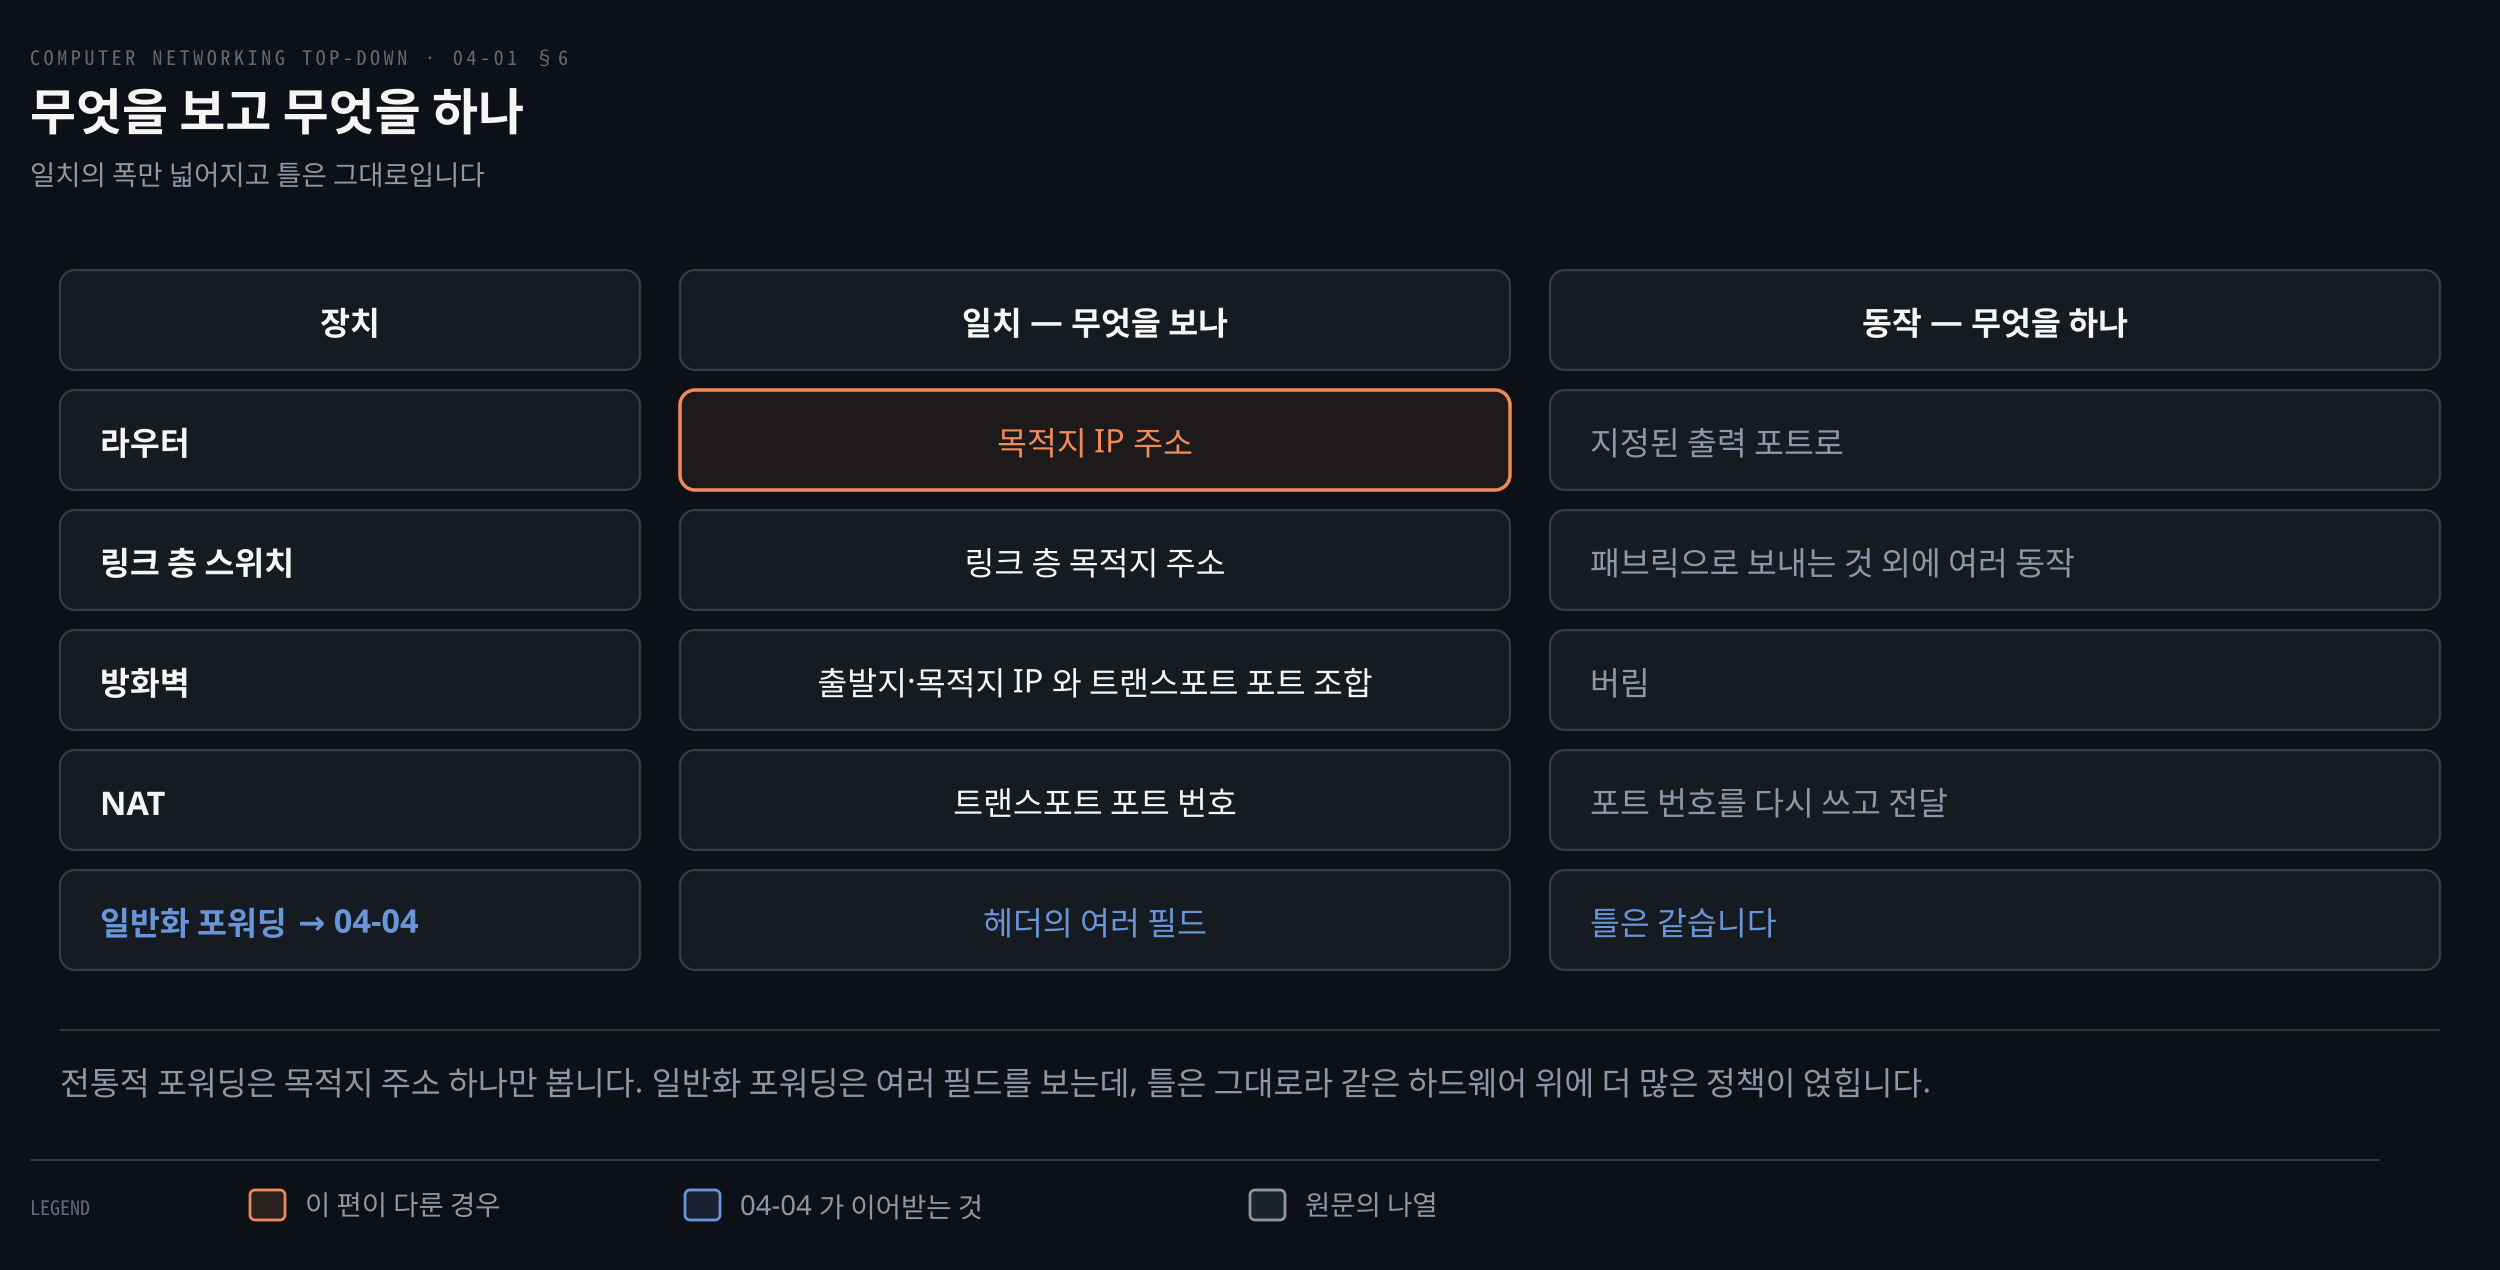
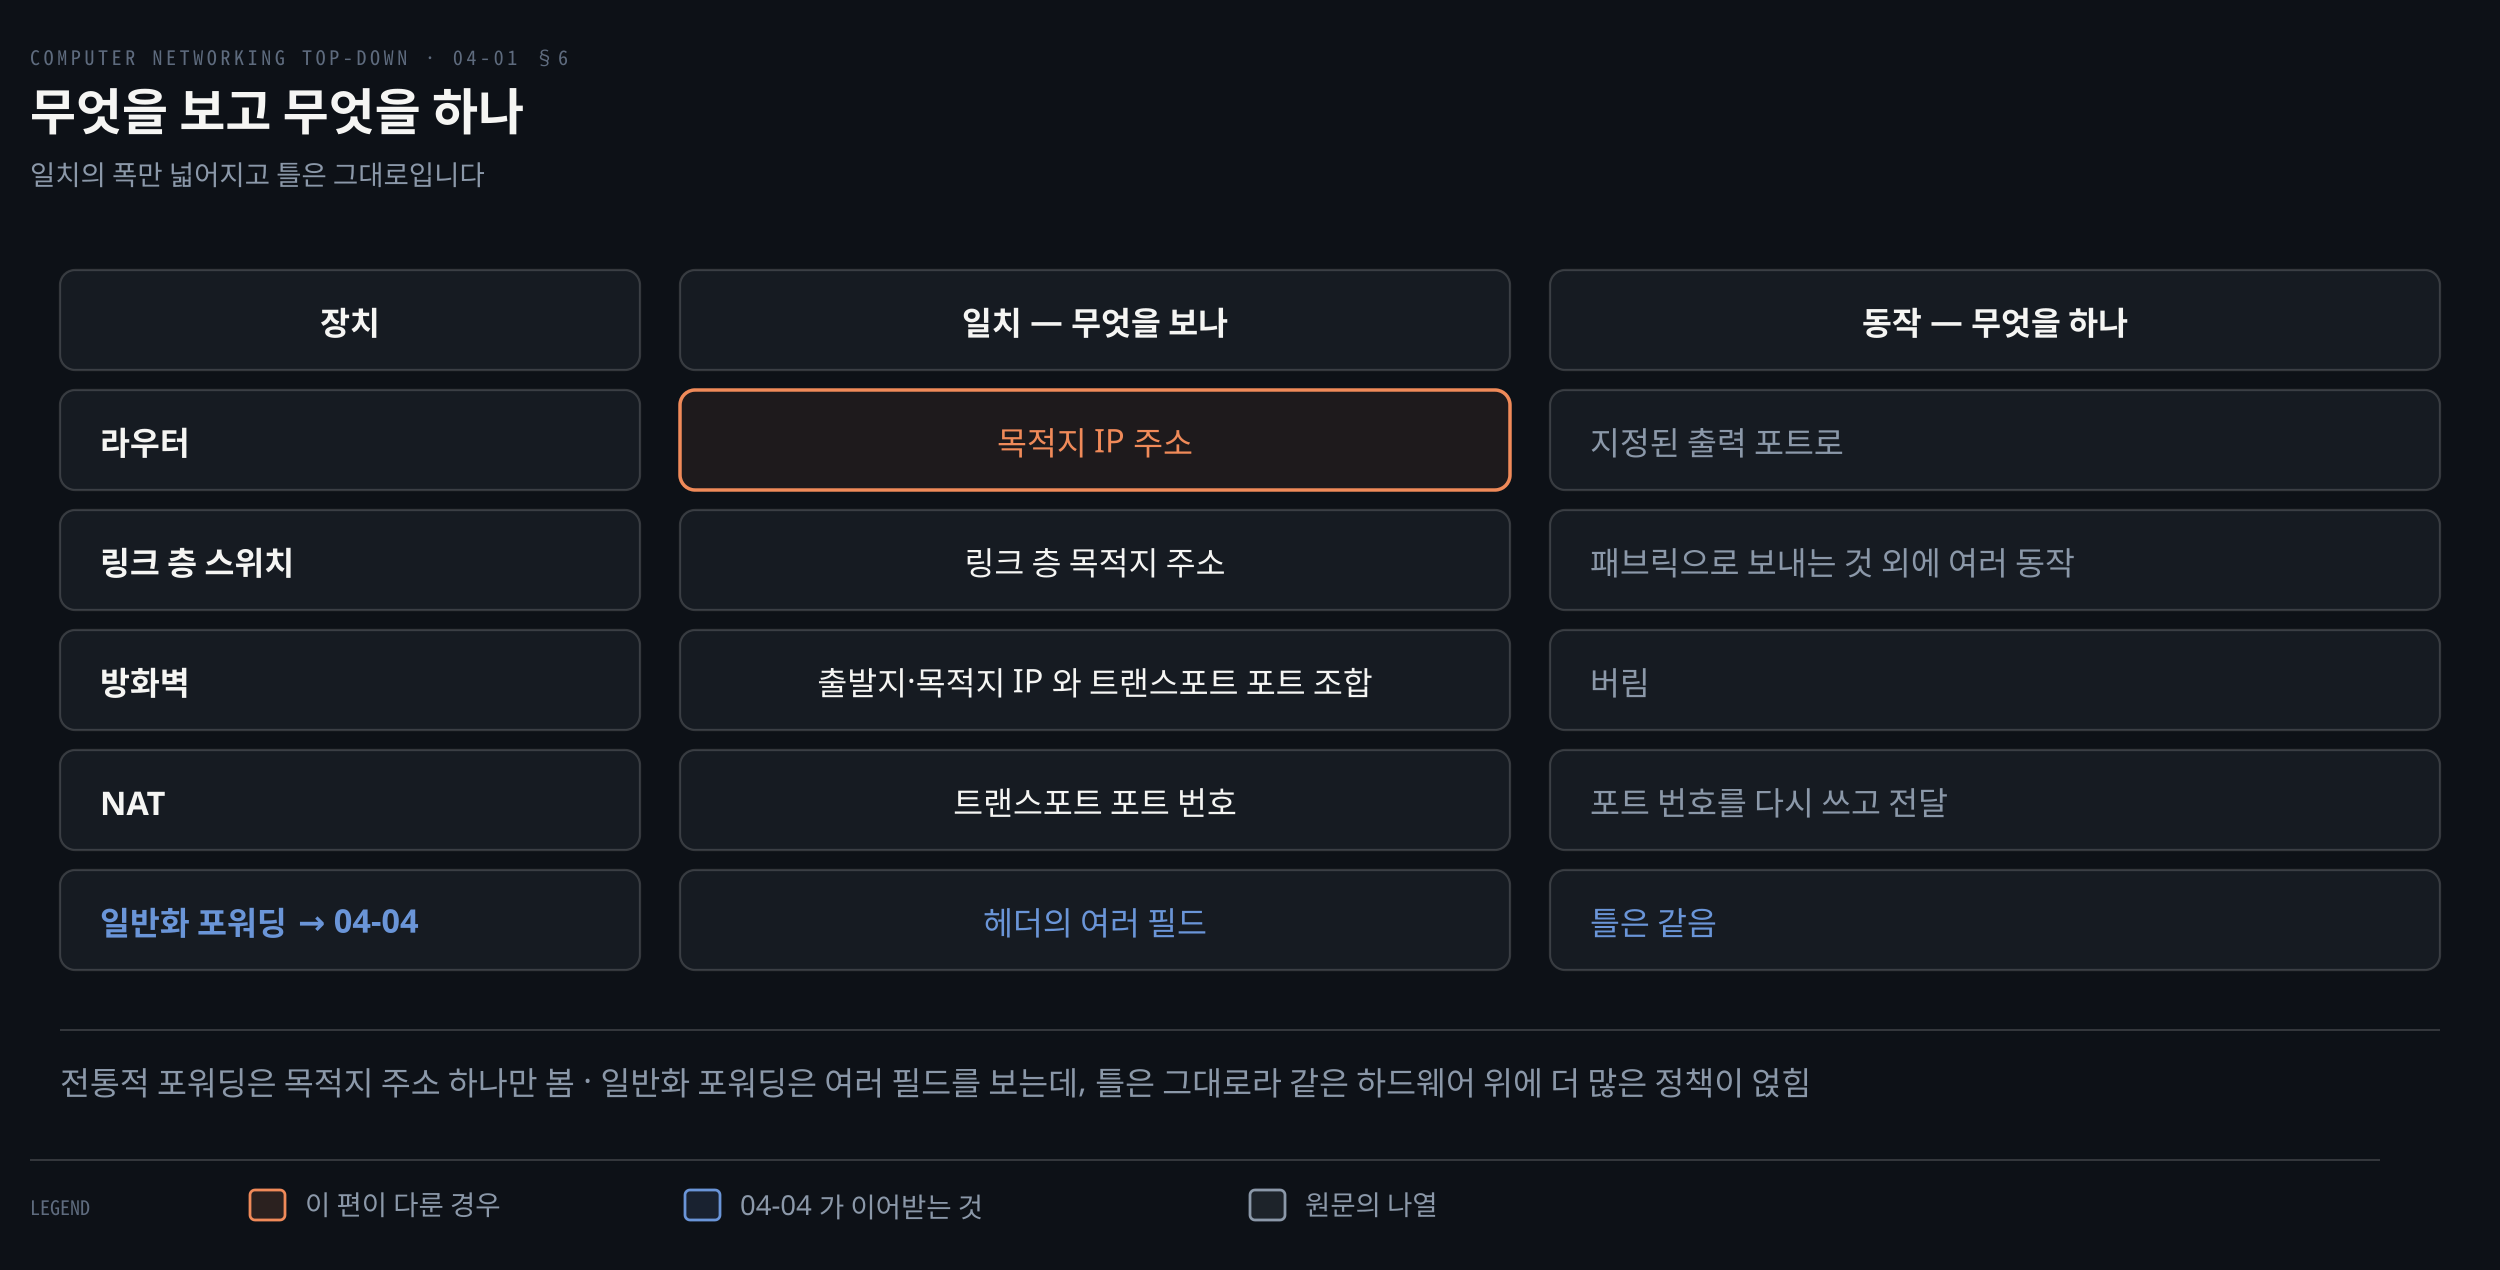
<svg xmlns="http://www.w3.org/2000/svg" viewBox="0 0 1000 508" width="100%" role="img" aria-labelledby="dt dd">
  <defs>
    <marker id="ar" viewBox="0 0 8 8" refX="7" refY="4" markerWidth="6.5" markerHeight="6.5" orient="auto">
      <path d="M0 0 L8 4 L0 8 z" fill="#8B98A9" />
    </marker>
    <marker id="ok" viewBox="0 0 8 8" refX="7" refY="4" markerWidth="6.5" markerHeight="6.5" orient="auto">
      <path d="M0 0 L8 4 L0 8 z" fill="#3FB98C" />
    </marker>
    <marker id="warn" viewBox="0 0 8 8" refX="7" refY="4" markerWidth="6.5" markerHeight="6.5" orient="auto">
      <path d="M0 0 L8 4 L0 8 z" fill="#E3B341" />
    </marker>
    <marker id="bad" viewBox="0 0 8 8" refX="7" refY="4" markerWidth="6.5" markerHeight="6.5" orient="auto">
      <path d="M0 0 L8 4 L0 8 z" fill="#F0616D" />
    </marker>
    <marker id="info" viewBox="0 0 8 8" refX="7" refY="4" markerWidth="6.5" markerHeight="6.5" orient="auto">
      <path d="M0 0 L8 4 L0 8 z" fill="#6A95D8" />
    </marker>
    <marker id="acc" viewBox="0 0 8 8" refX="7" refY="4" markerWidth="6.5" markerHeight="6.5" orient="auto">
      <path d="M0 0 L8 4 L0 8 z" fill="#F08A59" />
    </marker>
    <marker id="soft" viewBox="0 0 8 8" refX="7" refY="4" markerWidth="6.5" markerHeight="6.5" orient="auto">
      <path d="M0 0 L8 4 L0 8 z" fill="#5E6B7E" />
    </marker>
  </defs>
  <rect width="1000" height="508" fill="#0D1117" />
  <text x="12" y="26" font-family="'Geist Mono','Noto Sans Mono CJK KR',monospace" font-size="8" letter-spacing="0.18em" fill="#5E6B7E">COMPUTER NETWORKING TOP-DOWN · 04-01 §6</text>
  <text x="12" y="52" font-family="'Geist','Apple SD Gothic Neo','Noto Sans KR','Malgun Gothic',sans-serif" font-size="20" font-weight="600" fill="#F5F5F3">무엇을 보고 무엇을 하나</text>
  <text x="12" y="74" font-family="'Geist','Apple SD Gothic Neo','Noto Sans KR','Malgun Gothic',sans-serif" font-size="11" fill="#8B98A9">일치의 폭만 넓어지고 틀은 그대로입니다</text>
  <rect x="24" y="108" width="232" height="40" rx="6" fill="#161B22" stroke="rgba(191,192,192,0.22)" stroke-width="0.9" />
  <text x="140.0" y="134" text-anchor="middle" font-family="'Geist','Apple SD Gothic Neo','Noto Sans KR','Malgun Gothic',sans-serif" font-size="13" font-weight="600" fill="#F5F5F3">장치</text>
  <rect x="272" y="108" width="332" height="40" rx="6" fill="#161B22" stroke="rgba(191,192,192,0.22)" stroke-width="0.9" />
  <text x="438.0" y="134" text-anchor="middle" font-family="'Geist','Apple SD Gothic Neo','Noto Sans KR','Malgun Gothic',sans-serif" font-size="13" font-weight="600" fill="#F5F5F3">일치 — 무엇을 보나</text>
  <rect x="620" y="108" width="356" height="40" rx="6" fill="#161B22" stroke="rgba(191,192,192,0.22)" stroke-width="0.9" />
  <text x="798.0" y="134" text-anchor="middle" font-family="'Geist','Apple SD Gothic Neo','Noto Sans KR','Malgun Gothic',sans-serif" font-size="13" font-weight="600" fill="#F5F5F3">동작 — 무엇을 하나</text>
  <rect x="24" y="156" width="232" height="40" rx="6" fill="#161B22" stroke="rgba(191,192,192,0.22)" stroke-width="0.9" />
  <text x="40" y="182" text-anchor="start" font-family="'Geist','Apple SD Gothic Neo','Noto Sans KR','Malgun Gothic',sans-serif" font-size="13" font-weight="600" fill="#F5F5F3">라우터</text>
  <rect x="272" y="156" width="332" height="40" rx="6" fill="#F08A5914" stroke="#F08A59" stroke-width="1.4" />
  <text x="438.0" y="182" text-anchor="middle" font-family="'Geist','Apple SD Gothic Neo','Noto Sans KR','Malgun Gothic',sans-serif" font-size="13" font-weight="400" fill="#F08A59">목적지 IP 주소</text>
  <rect x="620" y="156" width="356" height="40" rx="6" fill="#161B22" stroke="rgba(191,192,192,0.22)" stroke-width="0.9" />
  <text x="636" y="182" text-anchor="start" font-family="'Geist','Apple SD Gothic Neo','Noto Sans KR','Malgun Gothic',sans-serif" font-size="13" font-weight="400" fill="#8B98A9">지정된 출력 포트로</text>
  <rect x="24" y="204" width="232" height="40" rx="6" fill="#161B22" stroke="rgba(191,192,192,0.22)" stroke-width="0.9" />
  <text x="40" y="230" text-anchor="start" font-family="'Geist','Apple SD Gothic Neo','Noto Sans KR','Malgun Gothic',sans-serif" font-size="13" font-weight="600" fill="#F5F5F3">링크 층 스위치</text>
  <rect x="272" y="204" width="332" height="40" rx="6" fill="#161B22" stroke="rgba(191,192,192,0.22)" stroke-width="0.9" />
  <text x="438.0" y="230" text-anchor="middle" font-family="'Geist','Apple SD Gothic Neo','Noto Sans KR','Malgun Gothic',sans-serif" font-size="13" font-weight="400" fill="#F5F5F3">링크 층 목적지 주소</text>
  <rect x="620" y="204" width="356" height="40" rx="6" fill="#161B22" stroke="rgba(191,192,192,0.22)" stroke-width="0.9" />
  <text x="636" y="230" text-anchor="start" font-family="'Geist','Apple SD Gothic Neo','Noto Sans KR','Malgun Gothic',sans-serif" font-size="13" font-weight="400" fill="#8B98A9">패브릭으로 보내는 것 외에 여러 동작</text>
  <rect x="24" y="252" width="232" height="40" rx="6" fill="#161B22" stroke="rgba(191,192,192,0.22)" stroke-width="0.9" />
  <text x="40" y="278" text-anchor="start" font-family="'Geist','Apple SD Gothic Neo','Noto Sans KR','Malgun Gothic',sans-serif" font-size="13" font-weight="600" fill="#F5F5F3">방화벽</text>
  <rect x="272" y="252" width="332" height="40" rx="6" fill="#161B22" stroke="rgba(191,192,192,0.22)" stroke-width="0.9" />
  <text x="438.0" y="278" text-anchor="middle" font-family="'Geist','Apple SD Gothic Neo','Noto Sans KR','Malgun Gothic',sans-serif" font-size="13" font-weight="400" fill="#F5F5F3">출발지·목적지 IP 와 트랜스포트 포트 조합</text>
  <rect x="620" y="252" width="356" height="40" rx="6" fill="#161B22" stroke="rgba(191,192,192,0.22)" stroke-width="0.9" />
  <text x="636" y="278" text-anchor="start" font-family="'Geist','Apple SD Gothic Neo','Noto Sans KR','Malgun Gothic',sans-serif" font-size="13" font-weight="400" fill="#8B98A9">버림</text>
  <rect x="24" y="300" width="232" height="40" rx="6" fill="#161B22" stroke="rgba(191,192,192,0.22)" stroke-width="0.9" />
  <text x="40" y="326" text-anchor="start" font-family="'Geist','Apple SD Gothic Neo','Noto Sans KR','Malgun Gothic',sans-serif" font-size="13" font-weight="600" fill="#F5F5F3">NAT</text>
  <rect x="272" y="300" width="332" height="40" rx="6" fill="#161B22" stroke="rgba(191,192,192,0.22)" stroke-width="0.9" />
  <text x="438.0" y="326" text-anchor="middle" font-family="'Geist','Apple SD Gothic Neo','Noto Sans KR','Malgun Gothic',sans-serif" font-size="13" font-weight="400" fill="#F5F5F3">트랜스포트 포트 번호</text>
  <rect x="620" y="300" width="356" height="40" rx="6" fill="#161B22" stroke="rgba(191,192,192,0.22)" stroke-width="0.9" />
  <text x="636" y="326" text-anchor="start" font-family="'Geist','Apple SD Gothic Neo','Noto Sans KR','Malgun Gothic',sans-serif" font-size="13" font-weight="400" fill="#8B98A9">포트 번호를 다시 쓰고 전달</text>
  <rect x="24" y="348" width="232" height="40" rx="6" fill="#161B22" stroke="rgba(191,192,192,0.22)" stroke-width="0.9" />
  <text x="40" y="374" text-anchor="start" font-family="'Geist','Apple SD Gothic Neo','Noto Sans KR','Malgun Gothic',sans-serif" font-size="13" font-weight="600" fill="#6A95D8">일반화 포워딩 → 04-04</text>
  <rect x="272" y="348" width="332" height="40" rx="6" fill="#161B22" stroke="rgba(191,192,192,0.22)" stroke-width="0.9" />
  <text x="438.0" y="374" text-anchor="middle" font-family="'Geist','Apple SD Gothic Neo','Noto Sans KR','Malgun Gothic',sans-serif" font-size="13" font-weight="400" fill="#6A95D8">헤더의 여러 필드</text>
  <rect x="620" y="348" width="356" height="40" rx="6" fill="#161B22" stroke="rgba(191,192,192,0.22)" stroke-width="0.9" />
-   <text x="636" y="374" text-anchor="start" font-family="'Geist','Apple SD Gothic Neo','Noto Sans KR','Malgun Gothic',sans-serif" font-size="13" font-weight="400" fill="#6A95D8">틀은 같습니다</text>
+   <text x="636" y="374" text-anchor="start" font-family="'Geist','Apple SD Gothic Neo','Noto Sans KR','Malgun Gothic',sans-serif" font-size="13" font-weight="400" fill="#6A95D8">틀은 같음</text>
  <line x1="24" y1="412" x2="976" y2="412" stroke="rgba(191,192,192,0.22)" stroke-width="0.8" />
-   <text x="24" y="438" text-anchor="start" font-family="'Geist','Apple SD Gothic Neo','Noto Sans KR','Malgun Gothic',sans-serif" font-size="13" font-weight="400" fill="#8B98A9">전통적 포워딩은 목적지 주소 하나만 봅니다. 일반화 포워딩은 여러 필드를 보는데, 틀은 그대로라 같은 하드웨어 위에 더 많은 정책이 얹힙니다.</text>
+   <text x="24" y="438" text-anchor="start" font-family="'Geist','Apple SD Gothic Neo','Noto Sans KR','Malgun Gothic',sans-serif" font-size="13" font-weight="400" fill="#8B98A9">전통적 포워딩은 목적지 주소 하나만 봄 · 일반화 포워딩은 여러 필드를 보는데, 틀은 그대로라 같은 하드웨어 위에 더 많은 정책이 얹힘</text>
  <line x1="12" y1="464" x2="952" y2="464" stroke="rgba(191,192,192,0.22)" stroke-width="0.8" />
  <text x="12" y="486" text-anchor="start" font-family="'Geist Mono','Noto Sans Mono CJK KR',monospace" font-size="8" font-weight="400" fill="#5E6B7E">LEGEND</text>
  <rect x="100" y="476" width="14" height="12" rx="2" fill="#F08A5922" stroke="#F08A59" stroke-width="1.1" />
  <text x="122" y="486" text-anchor="start" font-family="'Geist','Apple SD Gothic Neo','Noto Sans KR','Malgun Gothic',sans-serif" font-size="11" font-weight="400" fill="#8B98A9">이 편이 다룬 경우</text>
  <rect x="274" y="476" width="14" height="12" rx="2" fill="#6A95D822" stroke="#6A95D8" stroke-width="1.1" />
  <text x="296" y="486" text-anchor="start" font-family="'Geist','Apple SD Gothic Neo','Noto Sans KR','Malgun Gothic',sans-serif" font-size="11" font-weight="400" fill="#8B98A9">04-04 가 이어받는 것</text>
  <rect x="500" y="476" width="14" height="12" rx="2" fill="#8B98A922" stroke="#8B98A9" stroke-width="1.1" />
  <text x="522" y="486" text-anchor="start" font-family="'Geist','Apple SD Gothic Neo','Noto Sans KR','Malgun Gothic',sans-serif" font-size="11" font-weight="400" fill="#8B98A9">원문의 나열</text>
</svg>
